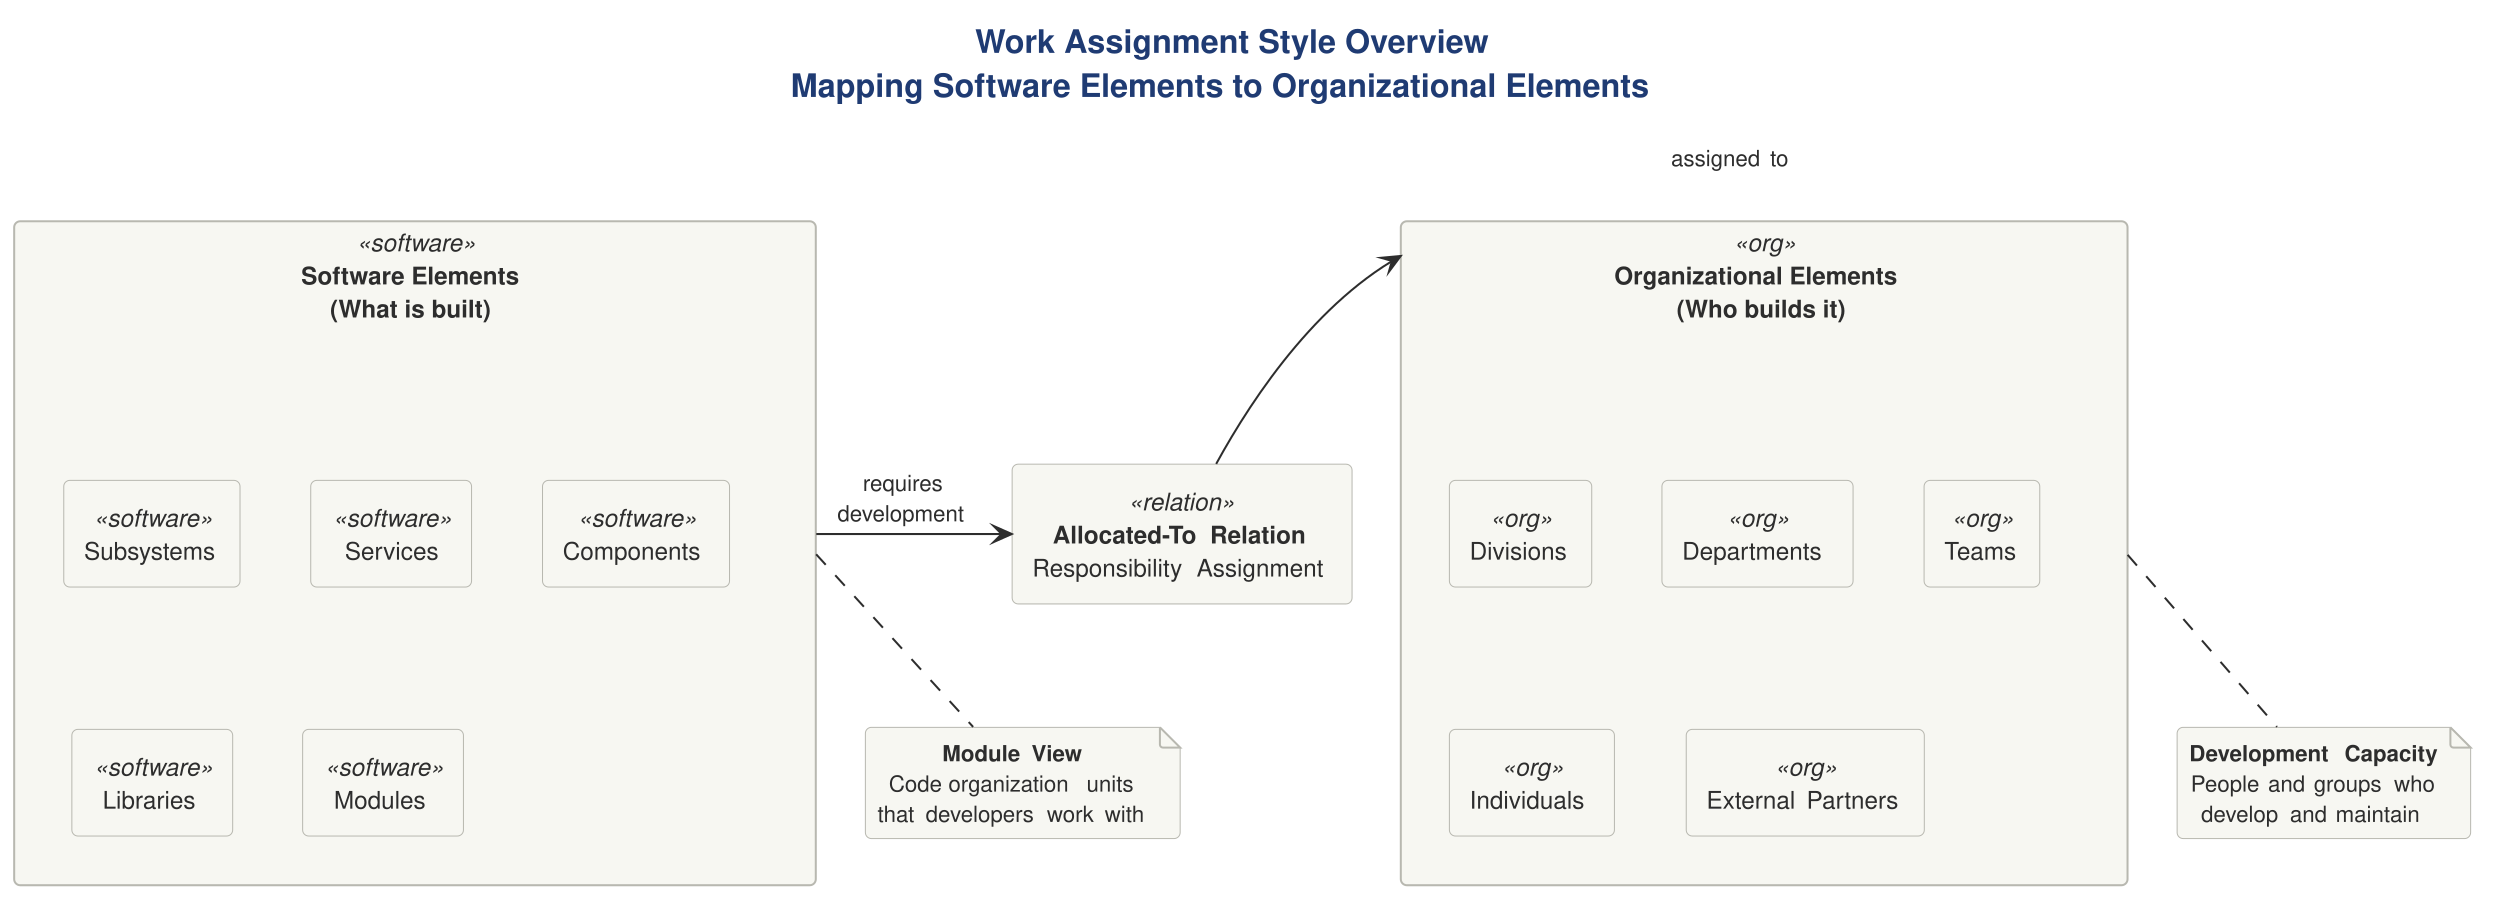
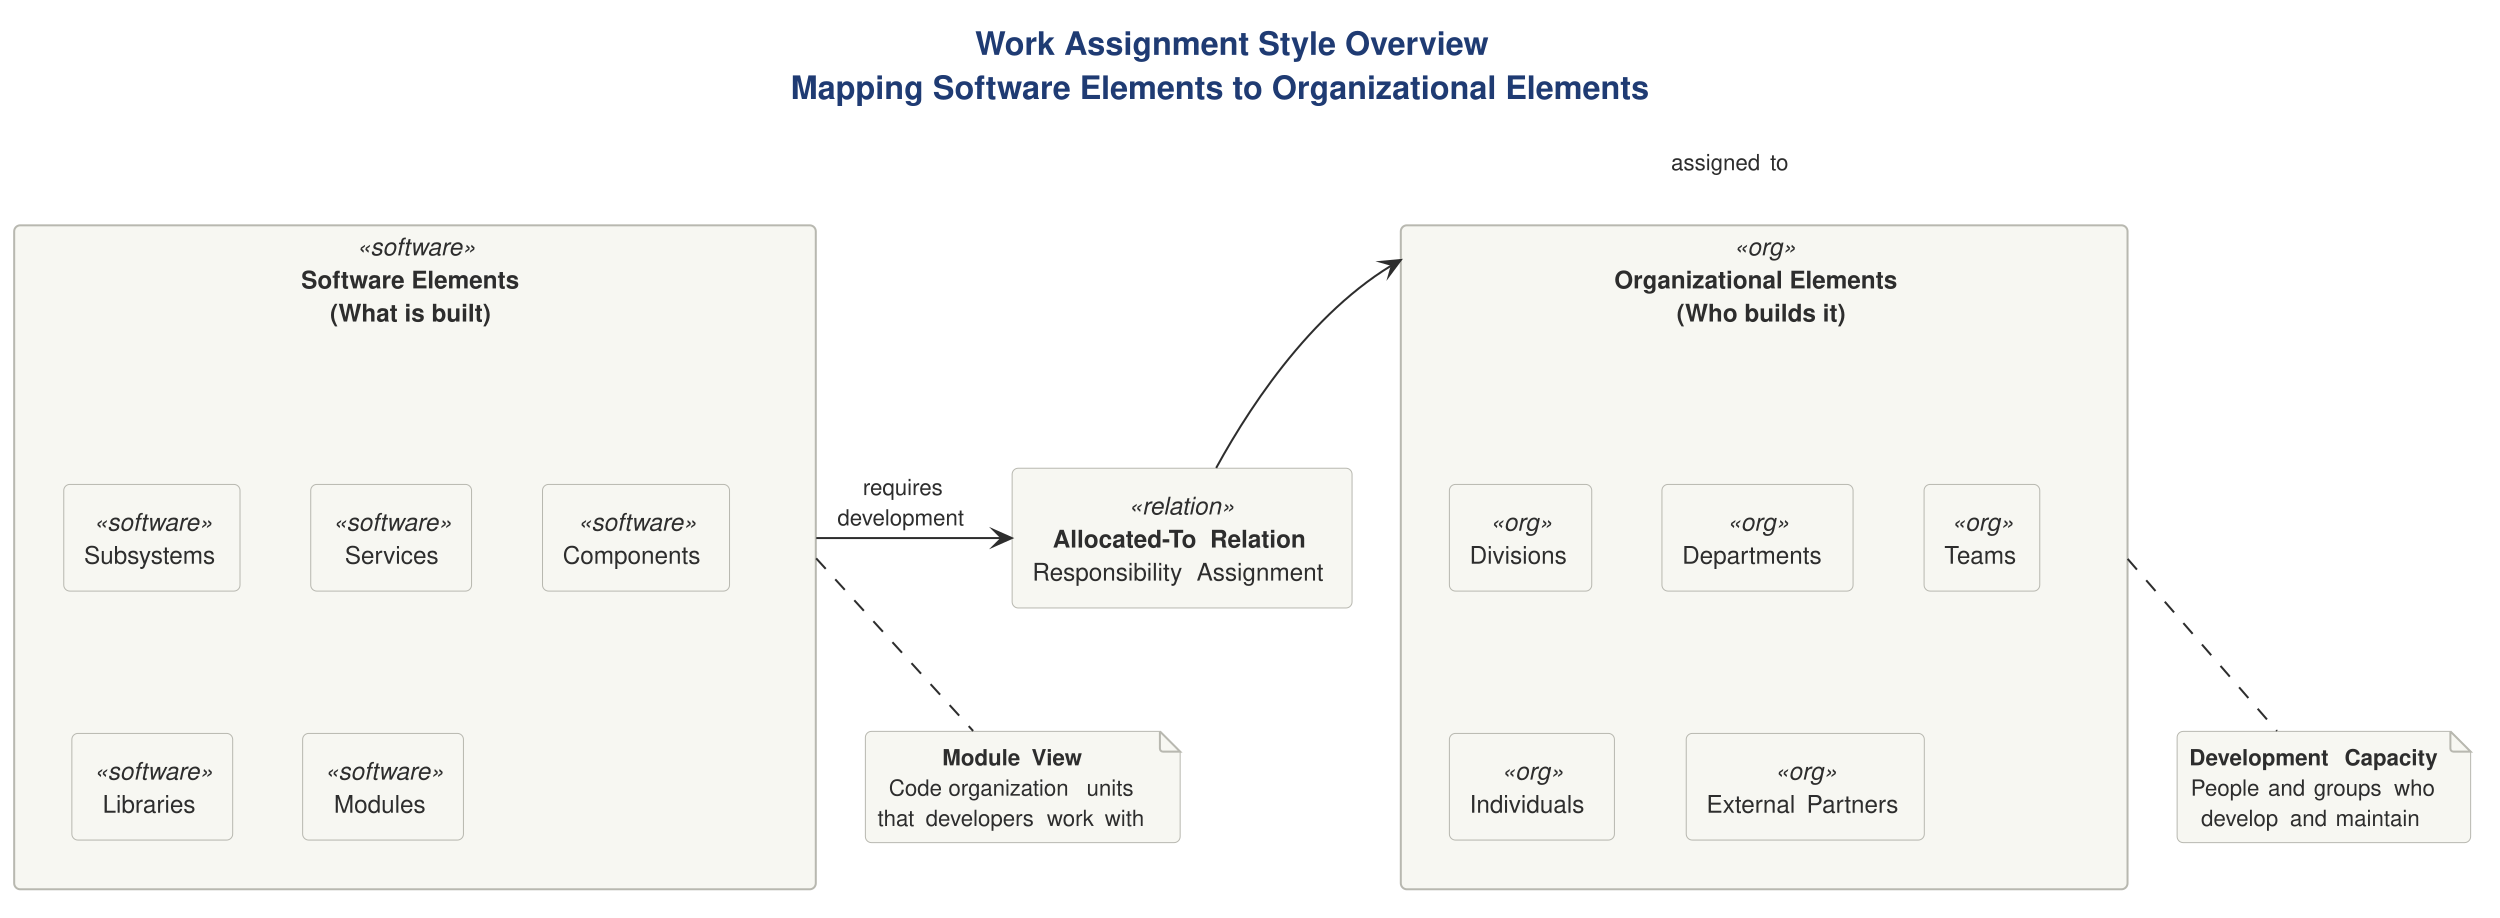
- <svg xmlns="http://www.w3.org/2000/svg" version="1.1" data-diagram-type="DESCRIPTION" style="width:1235px;height:451px;" width="1235px" height="451px" viewBox="0 0 1235 451" zoomAndPan="magnify" preserveAspectRatio="none" contentStyleType="text/css">
+ <svg xmlns="http://www.w3.org/2000/svg" version="1.1" data-diagram-type="DESCRIPTION" style="width:1235px;height:453px;" width="1235px" height="453px" viewBox="0 0 1235 453" zoomAndPan="magnify" preserveAspectRatio="none" contentStyleType="text/css">
  <defs />
  <g font-family="sans-serif" lengthAdjust="spacing">
    <g class="title" data-source-line="6">
-       <text x="481.733" y="26.104" fill="#1F3B73" font-size="16" textLength="265.025" font-weight="700" font-family="'Helvetica'">Work Assignment Style Overview</text>
-       <text x="390.597" y="47.896" fill="#1F3B73" font-size="16" textLength="447.297" font-weight="700" font-family="'Helvetica'">Mapping Software Elements to Organizational Elements</text>
+       <text x="481.733" y="27.104" fill="#1F3B73" font-size="16" textLength="265.025" font-weight="700" font-family="'Helvetica'">Work Assignment Style Overview</text>
+       <text x="390.597" y="48.896" fill="#1F3B73" font-size="16" textLength="447.297" font-weight="700" font-family="'Helvetica'">Mapping Software Elements to Organizational Elements</text>
    </g>
    <g class="cluster" data-qualified-name="SE" id="ent0001" data-source-line="9">
-       <rect x="7" y="109.307" width="396" height="328" fill="#F7F7F2" style="stroke:#B8B8B0;stroke-width:1;" rx="3" ry="3" />
-       <text x="176.278" y="124.135" fill="#2D2D2D" font-size="12" textLength="57.444" font-style="italic" font-family="'Helvetica'">«software»</text>
-       <text x="148.762" y="140.479" fill="#2D2D2D" font-size="12" textLength="112.477" font-weight="700" font-family="'Helvetica'">Software Elements</text>
-       <text x="163.024" y="156.823" fill="#2D2D2D" font-size="12" textLength="83.953" font-weight="700" font-family="'Helvetica'">(What is built)</text>
+       <rect x="7" y="111.307" width="396" height="328" fill="#F7F7F2" style="stroke:#B8B8B0;stroke-width:1;" rx="3" ry="3" />
+       <text x="176.278" y="126.135" fill="#2D2D2D" font-size="12" textLength="57.444" font-style="italic" font-family="'Helvetica'">«software»</text>
+       <text x="148.762" y="142.479" fill="#2D2D2D" font-size="12" textLength="112.477" font-weight="700" font-family="'Helvetica'">Software Elements</text>
+       <text x="163.024" y="158.823" fill="#2D2D2D" font-size="12" textLength="83.953" font-weight="700" font-family="'Helvetica'">(What is built)</text>
    </g>
    <g class="cluster" data-qualified-name="OE" id="ent0007" data-source-line="18">
-       <rect x="692" y="109.307" width="359" height="328" fill="#F7F7F2" style="stroke:#B8B8B0;stroke-width:1;" rx="3" ry="3" />
-       <text x="856.536" y="124.135" fill="#2D2D2D" font-size="12" textLength="29.928" font-style="italic" font-family="'Helvetica'">«org»</text>
-       <text x="797.447" y="140.479" fill="#2D2D2D" font-size="12" textLength="148.105" font-weight="700" font-family="'Helvetica'">Organizational Elements</text>
-       <text x="828.24" y="156.823" fill="#2D2D2D" font-size="12" textLength="86.521" font-weight="700" font-family="'Helvetica'">(Who builds it)</text>
+       <rect x="692" y="111.307" width="359" height="328" fill="#F7F7F2" style="stroke:#B8B8B0;stroke-width:1;" rx="3" ry="3" />
+       <text x="856.536" y="126.135" fill="#2D2D2D" font-size="12" textLength="29.928" font-style="italic" font-family="'Helvetica'">«org»</text>
+       <text x="797.447" y="142.479" fill="#2D2D2D" font-size="12" textLength="148.105" font-weight="700" font-family="'Helvetica'">Organizational Elements</text>
+       <text x="828.24" y="158.823" fill="#2D2D2D" font-size="12" textLength="86.521" font-weight="700" font-family="'Helvetica'">(Who builds it)</text>
    </g>
    <g class="entity" data-qualified-name="SE.sub" id="ent0002" data-source-line="10">
-       <rect x="31.5" y="237.307" width="87.068" height="52.688" fill="#F7F7F2" style="stroke:#B8B8B0;stroke-width:0.5;" rx="3" ry="3" />
-       <text x="46.312" y="260.135" fill="#2D2D2D" font-size="12" textLength="57.444" font-style="italic" font-family="'Helvetica'">«software»</text>
-       <text x="41.5" y="276.479" fill="#2D2D2D" font-size="12" textLength="67.068" font-family="'Helvetica'">Subsystems</text>
+       <rect x="31.5" y="239.307" width="87.068" height="52.688" fill="#F7F7F2" style="stroke:#B8B8B0;stroke-width:0.5;" rx="3" ry="3" />
+       <text x="46.312" y="262.135" fill="#2D2D2D" font-size="12" textLength="57.444" font-style="italic" font-family="'Helvetica'">«software»</text>
+       <text x="41.5" y="278.479" fill="#2D2D2D" font-size="12" textLength="67.068" font-family="'Helvetica'">Subsystems</text>
    </g>
    <g class="entity" data-qualified-name="SE.svc" id="ent0003" data-source-line="11">
-       <rect x="153.5" y="237.307" width="79.444" height="52.688" fill="#F7F7F2" style="stroke:#B8B8B0;stroke-width:0.5;" rx="3" ry="3" />
-       <text x="164.5" y="260.135" fill="#2D2D2D" font-size="12" textLength="57.444" font-style="italic" font-family="'Helvetica'">«software»</text>
-       <text x="170.332" y="276.479" fill="#2D2D2D" font-size="12" textLength="45.78" font-family="'Helvetica'">Services</text>
+       <rect x="153.5" y="239.307" width="79.444" height="52.688" fill="#F7F7F2" style="stroke:#B8B8B0;stroke-width:0.5;" rx="3" ry="3" />
+       <text x="164.5" y="262.135" fill="#2D2D2D" font-size="12" textLength="57.444" font-style="italic" font-family="'Helvetica'">«software»</text>
+       <text x="170.332" y="278.479" fill="#2D2D2D" font-size="12" textLength="45.78" font-family="'Helvetica'">Services</text>
    </g>
    <g class="entity" data-qualified-name="SE.comp" id="ent0004" data-source-line="12">
-       <rect x="268" y="237.307" width="92.385" height="52.688" fill="#F7F7F2" style="stroke:#B8B8B0;stroke-width:0.5;" rx="3" ry="3" />
-       <text x="285.47" y="260.135" fill="#2D2D2D" font-size="12" textLength="57.444" font-style="italic" font-family="'Helvetica'">«software»</text>
-       <text x="278" y="276.479" fill="#2D2D2D" font-size="12" textLength="72.385" font-family="'Helvetica'">Components</text>
+       <rect x="268" y="239.307" width="92.385" height="52.688" fill="#F7F7F2" style="stroke:#B8B8B0;stroke-width:0.5;" rx="3" ry="3" />
+       <text x="285.47" y="262.135" fill="#2D2D2D" font-size="12" textLength="57.444" font-style="italic" font-family="'Helvetica'">«software»</text>
+       <text x="278" y="278.479" fill="#2D2D2D" font-size="12" textLength="72.385" font-family="'Helvetica'">Components</text>
    </g>
    <g class="entity" data-qualified-name="SE.lib" id="ent0005" data-source-line="13">
-       <rect x="35.5" y="360.307" width="79.444" height="52.688" fill="#F7F7F2" style="stroke:#B8B8B0;stroke-width:0.5;" rx="3" ry="3" />
-       <text x="46.5" y="383.135" fill="#2D2D2D" font-size="12" textLength="57.444" font-style="italic" font-family="'Helvetica'">«software»</text>
-       <text x="50.712" y="399.479" fill="#2D2D2D" font-size="12" textLength="49.02" font-family="'Helvetica'">Libraries</text>
+       <rect x="35.5" y="362.307" width="79.444" height="52.688" fill="#F7F7F2" style="stroke:#B8B8B0;stroke-width:0.5;" rx="3" ry="3" />
+       <text x="46.5" y="385.135" fill="#2D2D2D" font-size="12" textLength="57.444" font-style="italic" font-family="'Helvetica'">«software»</text>
+       <text x="50.712" y="401.479" fill="#2D2D2D" font-size="12" textLength="49.02" font-family="'Helvetica'">Libraries</text>
    </g>
    <g class="entity" data-qualified-name="SE.mod" id="ent0006" data-source-line="14">
-       <rect x="149.5" y="360.307" width="79.444" height="52.688" fill="#F7F7F2" style="stroke:#B8B8B0;stroke-width:0.5;" rx="3" ry="3" />
-       <text x="160.5" y="383.135" fill="#2D2D2D" font-size="12" textLength="57.444" font-style="italic" font-family="'Helvetica'">«software»</text>
-       <text x="164.946" y="399.479" fill="#2D2D2D" font-size="12" textLength="48.552" font-family="'Helvetica'">Modules</text>
+       <rect x="149.5" y="362.307" width="79.444" height="52.688" fill="#F7F7F2" style="stroke:#B8B8B0;stroke-width:0.5;" rx="3" ry="3" />
+       <text x="160.5" y="385.135" fill="#2D2D2D" font-size="12" textLength="57.444" font-style="italic" font-family="'Helvetica'">«software»</text>
+       <text x="164.946" y="401.479" fill="#2D2D2D" font-size="12" textLength="48.552" font-family="'Helvetica'">Modules</text>
    </g>
    <g class="entity" data-qualified-name="OE.div" id="ent0008" data-source-line="19">
-       <rect x="716" y="237.307" width="70.316" height="52.688" fill="#F7F7F2" style="stroke:#B8B8B0;stroke-width:0.5;" rx="3" ry="3" />
-       <text x="736.194" y="260.135" fill="#2D2D2D" font-size="12" textLength="29.928" font-style="italic" font-family="'Helvetica'">«org»</text>
-       <text x="726" y="276.479" fill="#2D2D2D" font-size="12" textLength="50.316" font-family="'Helvetica'">Divisions</text>
+       <rect x="716" y="239.307" width="70.316" height="52.688" fill="#F7F7F2" style="stroke:#B8B8B0;stroke-width:0.5;" rx="3" ry="3" />
+       <text x="736.194" y="262.135" fill="#2D2D2D" font-size="12" textLength="29.928" font-style="italic" font-family="'Helvetica'">«org»</text>
+       <text x="726" y="278.479" fill="#2D2D2D" font-size="12" textLength="50.316" font-family="'Helvetica'">Divisions</text>
    </g>
    <g class="entity" data-qualified-name="OE.dept" id="ent0009" data-source-line="20">
-       <rect x="821" y="237.307" width="94.413" height="52.688" fill="#F7F7F2" style="stroke:#B8B8B0;stroke-width:0.5;" rx="3" ry="3" />
-       <text x="853.242" y="260.135" fill="#2D2D2D" font-size="12" textLength="29.928" font-style="italic" font-family="'Helvetica'">«org»</text>
-       <text x="831" y="276.479" fill="#2D2D2D" font-size="12" textLength="74.413" font-family="'Helvetica'">Departments</text>
+       <rect x="821" y="239.307" width="94.413" height="52.688" fill="#F7F7F2" style="stroke:#B8B8B0;stroke-width:0.5;" rx="3" ry="3" />
+       <text x="853.242" y="262.135" fill="#2D2D2D" font-size="12" textLength="29.928" font-style="italic" font-family="'Helvetica'">«org»</text>
+       <text x="831" y="278.479" fill="#2D2D2D" font-size="12" textLength="74.413" font-family="'Helvetica'">Departments</text>
    </g>
    <g class="entity" data-qualified-name="OE.team" id="ent0010" data-source-line="21">
-       <rect x="950.5" y="237.307" width="57.14" height="52.688" fill="#F7F7F2" style="stroke:#B8B8B0;stroke-width:0.5;" rx="3" ry="3" />
-       <text x="964.106" y="260.135" fill="#2D2D2D" font-size="12" textLength="29.928" font-style="italic" font-family="'Helvetica'">«org»</text>
-       <text x="960.5" y="276.479" fill="#2D2D2D" font-size="12" textLength="37.14" font-family="'Helvetica'">Teams</text>
+       <rect x="950.5" y="239.307" width="57.14" height="52.688" fill="#F7F7F2" style="stroke:#B8B8B0;stroke-width:0.5;" rx="3" ry="3" />
+       <text x="964.106" y="262.135" fill="#2D2D2D" font-size="12" textLength="29.928" font-style="italic" font-family="'Helvetica'">«org»</text>
+       <text x="960.5" y="278.479" fill="#2D2D2D" font-size="12" textLength="37.14" font-family="'Helvetica'">Teams</text>
    </g>
    <g class="entity" data-qualified-name="OE.ind" id="ent0011" data-source-line="22">
-       <rect x="716" y="360.307" width="81.524" height="52.688" fill="#F7F7F2" style="stroke:#B8B8B0;stroke-width:0.5;" rx="3" ry="3" />
-       <text x="741.798" y="383.135" fill="#2D2D2D" font-size="12" textLength="29.928" font-style="italic" font-family="'Helvetica'">«org»</text>
-       <text x="726" y="399.479" fill="#2D2D2D" font-size="12" textLength="61.524" font-family="'Helvetica'">Individuals</text>
+       <rect x="716" y="362.307" width="81.524" height="52.688" fill="#F7F7F2" style="stroke:#B8B8B0;stroke-width:0.5;" rx="3" ry="3" />
+       <text x="741.798" y="385.135" fill="#2D2D2D" font-size="12" textLength="29.928" font-style="italic" font-family="'Helvetica'">«org»</text>
+       <text x="726" y="401.479" fill="#2D2D2D" font-size="12" textLength="61.524" font-family="'Helvetica'">Individuals</text>
    </g>
    <g class="entity" data-qualified-name="OE.ext" id="ent0012" data-source-line="23">
-       <rect x="833" y="360.307" width="117.609" height="52.688" fill="#F7F7F2" style="stroke:#B8B8B0;stroke-width:0.5;" rx="3" ry="3" />
-       <text x="876.84" y="383.135" fill="#2D2D2D" font-size="12" textLength="29.928" font-style="italic" font-family="'Helvetica'">«org»</text>
-       <text x="843" y="399.479" fill="#2D2D2D" font-size="12" textLength="46.32" font-family="'Helvetica'">External</text>
-       <text x="889.32" y="399.479" fill="#2D2D2D" font-size="12" font-family="'Helvetica'"> </text>
-       <text x="892.44" y="399.479" fill="#2D2D2D" font-size="12" textLength="48.168" font-family="'Helvetica'">Partners</text>
+       <rect x="833" y="362.307" width="117.609" height="52.688" fill="#F7F7F2" style="stroke:#B8B8B0;stroke-width:0.5;" rx="3" ry="3" />
+       <text x="876.84" y="385.135" fill="#2D2D2D" font-size="12" textLength="29.928" font-style="italic" font-family="'Helvetica'">«org»</text>
+       <text x="843" y="401.479" fill="#2D2D2D" font-size="12" textLength="46.32" font-family="'Helvetica'">External</text>
+       <text x="889.32" y="401.479" fill="#2D2D2D" font-size="12" font-family="'Helvetica'"> </text>
+       <text x="892.44" y="401.479" fill="#2D2D2D" font-size="12" textLength="48.168" font-family="'Helvetica'">Partners</text>
    </g>
    <g class="entity" data-qualified-name="alloc" id="ent0013" data-source-line="27">
-       <rect x="500" y="229.307" width="167.913" height="69.032" fill="#F7F7F2" style="stroke:#B8B8B0;stroke-width:0.5;" rx="3" ry="3" />
-       <text x="557.502" y="252.135" fill="#2D2D2D" font-size="12" textLength="52.908" font-style="italic" font-family="'Helvetica'">«relation»</text>
-       <text x="520.056" y="268.479" fill="#2D2D2D" font-size="12" textLength="74.581" font-weight="700" font-family="'Helvetica'">Allocated-To</text>
-       <text x="594.637" y="268.479" fill="#2D2D2D" font-size="12" font-weight="700" font-family="'Helvetica'"> </text>
-       <text x="597.757" y="268.479" fill="#2D2D2D" font-size="12" textLength="50.1" font-weight="700" font-family="'Helvetica'">Relation</text>
-       <text x="510" y="284.823" fill="#2D2D2D" font-size="12" textLength="78.001" font-family="'Helvetica'">Responsibility</text>
-       <text x="588.001" y="284.823" fill="#2D2D2D" font-size="12" font-family="'Helvetica'"> </text>
-       <text x="591.121" y="284.823" fill="#2D2D2D" font-size="12" textLength="66.792" font-family="'Helvetica'">Assignment</text>
+       <rect x="500" y="231.307" width="167.913" height="69.032" fill="#F7F7F2" style="stroke:#B8B8B0;stroke-width:0.5;" rx="3" ry="3" />
+       <text x="557.502" y="254.135" fill="#2D2D2D" font-size="12" textLength="52.908" font-style="italic" font-family="'Helvetica'">«relation»</text>
+       <text x="520.056" y="270.479" fill="#2D2D2D" font-size="12" textLength="74.581" font-weight="700" font-family="'Helvetica'">Allocated-To</text>
+       <text x="594.637" y="270.479" fill="#2D2D2D" font-size="12" font-weight="700" font-family="'Helvetica'"> </text>
+       <text x="597.757" y="270.479" fill="#2D2D2D" font-size="12" textLength="50.1" font-weight="700" font-family="'Helvetica'">Relation</text>
+       <text x="510" y="286.823" fill="#2D2D2D" font-size="12" textLength="78.001" font-family="'Helvetica'">Responsibility</text>
+       <text x="588.001" y="286.823" fill="#2D2D2D" font-size="12" font-family="'Helvetica'"> </text>
+       <text x="591.121" y="286.823" fill="#2D2D2D" font-size="12" textLength="66.792" font-family="'Helvetica'">Assignment</text>
    </g>
    <g class="entity" data-qualified-name="GMN16" id="ent0017" data-source-line="33">
-       <path d="M427.5,362.307 L427.5,411.253 A3,3 0 0 0 430.5,414.253 L579.996,414.253 A3,3 0 0 0 582.996,411.253 L582.996,369.307 L572.996,359.307 L430.5,359.307 A3,3 0 0 0 427.5,362.307" style="stroke:#B8B8B0;stroke-width:0.5;" fill="#F7F7F2" />
-       <path d="M572.996,359.307 L572.996,367.807 A1.5,1.5 0 0 0 574.496,369.307 L582.996,369.307 L572.996,359.307" style="stroke:#B8B8B0;stroke-width:1;" fill="#F7F7F2" />
-       <text x="465.493" y="376.066" fill="#2D2D2D" font-size="11" textLength="41.228" font-weight="700" font-family="'Helvetica'">Module</text>
-       <text x="506.721" y="376.066" fill="#2D2D2D" font-size="11" font-weight="700" font-family="'Helvetica'"> </text>
-       <text x="509.581" y="376.066" fill="#2D2D2D" font-size="11" textLength="26.422" font-weight="700" font-family="'Helvetica'">View</text>
-       <text x="439.077" y="391.048" fill="#2D2D2D" font-size="11" textLength="26.576" font-family="'Helvetica'">Code</text>
-       <text x="465.653" y="391.048" fill="#2D2D2D" font-size="11" font-family="'Helvetica'"> </text>
-       <text x="468.513" y="391.048" fill="#2D2D2D" font-size="11" textLength="65.373" font-family="'Helvetica'">organization</text>
-       <text x="533.885" y="391.048" fill="#2D2D2D" font-size="11" font-family="'Helvetica'"> </text>
-       <text x="536.745" y="391.048" fill="#2D2D2D" font-size="11" textLength="25.674" font-family="'Helvetica'">units</text>
-       <text x="433.5" y="406.03" fill="#2D2D2D" font-size="11" textLength="20.911" font-family="'Helvetica'">that</text>
-       <text x="454.411" y="406.03" fill="#2D2D2D" font-size="11" font-family="'Helvetica'"> </text>
-       <text x="457.271" y="406.03" fill="#2D2D2D" font-size="11" textLength="57.035" font-family="'Helvetica'">developers</text>
-       <text x="514.305" y="406.03" fill="#2D2D2D" font-size="11" font-family="'Helvetica'"> </text>
-       <text x="517.165" y="406.03" fill="#2D2D2D" font-size="11" textLength="25.718" font-family="'Helvetica'">work</text>
-       <text x="542.883" y="406.03" fill="#2D2D2D" font-size="11" font-family="'Helvetica'"> </text>
-       <text x="545.743" y="406.03" fill="#2D2D2D" font-size="11" textLength="22.253" font-family="'Helvetica'">with</text>
+       <path d="M427.5,364.307 L427.5,413.253 A3,3 0 0 0 430.5,416.253 L579.996,416.253 A3,3 0 0 0 582.996,413.253 L582.996,371.307 L572.996,361.307 L430.5,361.307 A3,3 0 0 0 427.5,364.307" style="stroke:#B8B8B0;stroke-width:0.5;" fill="#F7F7F2" />
+       <path d="M572.996,361.307 L572.996,369.807 A1.5,1.5 0 0 0 574.496,371.307 L582.996,371.307 L572.996,361.307" style="stroke:#B8B8B0;stroke-width:1;" fill="#F7F7F2" />
+       <text x="465.493" y="378.066" fill="#2D2D2D" font-size="11" textLength="41.228" font-weight="700" font-family="'Helvetica'">Module</text>
+       <text x="506.721" y="378.066" fill="#2D2D2D" font-size="11" font-weight="700" font-family="'Helvetica'"> </text>
+       <text x="509.581" y="378.066" fill="#2D2D2D" font-size="11" textLength="26.422" font-weight="700" font-family="'Helvetica'">View</text>
+       <text x="439.077" y="393.048" fill="#2D2D2D" font-size="11" textLength="26.576" font-family="'Helvetica'">Code</text>
+       <text x="465.653" y="393.048" fill="#2D2D2D" font-size="11" font-family="'Helvetica'"> </text>
+       <text x="468.513" y="393.048" fill="#2D2D2D" font-size="11" textLength="65.373" font-family="'Helvetica'">organization</text>
+       <text x="533.885" y="393.048" fill="#2D2D2D" font-size="11" font-family="'Helvetica'"> </text>
+       <text x="536.745" y="393.048" fill="#2D2D2D" font-size="11" textLength="25.674" font-family="'Helvetica'">units</text>
+       <text x="433.5" y="408.03" fill="#2D2D2D" font-size="11" textLength="20.911" font-family="'Helvetica'">that</text>
+       <text x="454.411" y="408.03" fill="#2D2D2D" font-size="11" font-family="'Helvetica'"> </text>
+       <text x="457.271" y="408.03" fill="#2D2D2D" font-size="11" textLength="57.035" font-family="'Helvetica'">developers</text>
+       <text x="514.305" y="408.03" fill="#2D2D2D" font-size="11" font-family="'Helvetica'"> </text>
+       <text x="517.165" y="408.03" fill="#2D2D2D" font-size="11" textLength="25.718" font-family="'Helvetica'">work</text>
+       <text x="542.883" y="408.03" fill="#2D2D2D" font-size="11" font-family="'Helvetica'"> </text>
+       <text x="545.743" y="408.03" fill="#2D2D2D" font-size="11" textLength="22.253" font-family="'Helvetica'">with</text>
    </g>
    <g class="entity" data-qualified-name="GMN19" id="ent0020" data-source-line="39">
-       <path d="M1075.5,362.307 L1075.5,411.253 A3,3 0 0 0 1078.5,414.253 L1217.491,414.253 A3,3 0 0 0 1220.491,411.253 L1220.491,369.307 L1210.491,359.307 L1078.5,359.307 A3,3 0 0 0 1075.5,362.307" style="stroke:#B8B8B0;stroke-width:0.5;" fill="#F7F7F2" />
-       <path d="M1210.491,359.307 L1210.491,367.807 A1.5,1.5 0 0 0 1211.991,369.307 L1220.491,369.307 L1210.491,359.307" style="stroke:#B8B8B0;stroke-width:1;" fill="#F7F7F2" />
-       <text x="1081.5" y="376.066" fill="#2D2D2D" font-size="11" textLength="73.831" font-weight="700" font-family="'Helvetica'">Development</text>
-       <text x="1155.331" y="376.066" fill="#2D2D2D" font-size="11" font-weight="700" font-family="'Helvetica'"> </text>
-       <text x="1158.191" y="376.066" fill="#2D2D2D" font-size="11" textLength="47.3" font-weight="700" font-family="'Helvetica'">Capacity</text>
-       <text x="1082.231" y="391.048" fill="#2D2D2D" font-size="11" textLength="35.321" font-family="'Helvetica'">People</text>
-       <text x="1117.552" y="391.048" fill="#2D2D2D" font-size="11" font-family="'Helvetica'"> </text>
-       <text x="1120.412" y="391.048" fill="#2D2D2D" font-size="11" textLength="19.734" font-family="'Helvetica'">and</text>
-       <text x="1140.146" y="391.048" fill="#2D2D2D" font-size="11" font-family="'Helvetica'"> </text>
-       <text x="1143.006" y="391.048" fill="#2D2D2D" font-size="11" textLength="36.795" font-family="'Helvetica'">groups</text>
-       <text x="1179.801" y="391.048" fill="#2D2D2D" font-size="11" font-family="'Helvetica'"> </text>
-       <text x="1182.661" y="391.048" fill="#2D2D2D" font-size="11" textLength="22.099" font-family="'Helvetica'">who</text>
-       <text x="1087.324" y="406.03" fill="#2D2D2D" font-size="11" textLength="41.019" font-family="'Helvetica'">develop</text>
-       <text x="1128.343" y="406.03" fill="#2D2D2D" font-size="11" font-family="'Helvetica'"> </text>
-       <text x="1131.203" y="406.03" fill="#2D2D2D" font-size="11" textLength="19.734" font-family="'Helvetica'">and</text>
-       <text x="1150.937" y="406.03" fill="#2D2D2D" font-size="11" font-family="'Helvetica'"> </text>
-       <text x="1153.797" y="406.03" fill="#2D2D2D" font-size="11" textLength="45.87" font-family="'Helvetica'">maintain</text>
+       <path d="M1075.5,364.307 L1075.5,413.253 A3,3 0 0 0 1078.5,416.253 L1217.491,416.253 A3,3 0 0 0 1220.491,413.253 L1220.491,371.307 L1210.491,361.307 L1078.5,361.307 A3,3 0 0 0 1075.5,364.307" style="stroke:#B8B8B0;stroke-width:0.5;" fill="#F7F7F2" />
+       <path d="M1210.491,361.307 L1210.491,369.807 A1.5,1.5 0 0 0 1211.991,371.307 L1220.491,371.307 L1210.491,361.307" style="stroke:#B8B8B0;stroke-width:1;" fill="#F7F7F2" />
+       <text x="1081.5" y="378.066" fill="#2D2D2D" font-size="11" textLength="73.831" font-weight="700" font-family="'Helvetica'">Development</text>
+       <text x="1155.331" y="378.066" fill="#2D2D2D" font-size="11" font-weight="700" font-family="'Helvetica'"> </text>
+       <text x="1158.191" y="378.066" fill="#2D2D2D" font-size="11" textLength="47.3" font-weight="700" font-family="'Helvetica'">Capacity</text>
+       <text x="1082.231" y="393.048" fill="#2D2D2D" font-size="11" textLength="35.321" font-family="'Helvetica'">People</text>
+       <text x="1117.552" y="393.048" fill="#2D2D2D" font-size="11" font-family="'Helvetica'"> </text>
+       <text x="1120.412" y="393.048" fill="#2D2D2D" font-size="11" textLength="19.734" font-family="'Helvetica'">and</text>
+       <text x="1140.146" y="393.048" fill="#2D2D2D" font-size="11" font-family="'Helvetica'"> </text>
+       <text x="1143.006" y="393.048" fill="#2D2D2D" font-size="11" textLength="36.795" font-family="'Helvetica'">groups</text>
+       <text x="1179.801" y="393.048" fill="#2D2D2D" font-size="11" font-family="'Helvetica'"> </text>
+       <text x="1182.661" y="393.048" fill="#2D2D2D" font-size="11" textLength="22.099" font-family="'Helvetica'">who</text>
+       <text x="1087.324" y="408.03" fill="#2D2D2D" font-size="11" textLength="41.019" font-family="'Helvetica'">develop</text>
+       <text x="1128.343" y="408.03" fill="#2D2D2D" font-size="11" font-family="'Helvetica'"> </text>
+       <text x="1131.203" y="408.03" fill="#2D2D2D" font-size="11" textLength="19.734" font-family="'Helvetica'">and</text>
+       <text x="1150.937" y="408.03" fill="#2D2D2D" font-size="11" font-family="'Helvetica'"> </text>
+       <text x="1153.797" y="408.03" fill="#2D2D2D" font-size="11" textLength="45.87" font-family="'Helvetica'">maintain</text>
    </g>
    <g class="link" data-entity-1="ent0001" data-entity-2="ent0013" id="lnk14" data-source-line="29" data-link-type="dependency">
-       <path d="M403.24,263.807 C404.554,263.807 406.01,263.807 407.594,263.807 C413.931,263.807 422.333,263.807 432.038,263.807 C451.448,263.807 471.07,263.807 494.81,263.807" style="stroke:#2D2D2D;stroke-width:1;" fill="none" id="SE-to-alloc" />
-       <polygon points="499.81,263.807,490.81,259.807,494.81,263.807,490.81,267.807,499.81,263.807" fill="#2D2D2D" style="stroke:#2D2D2D;stroke-width:1;stroke-linejoin:miter;stroke-miterlimit:10;" />
-       <text x="426.236" y="242.566" fill="#2D2D2D" font-size="11" textLength="43.164" font-family="'Helvetica'">requires</text>
-       <text x="413.68" y="257.548" fill="#2D2D2D" font-size="11" textLength="68.276" font-family="'Helvetica'">development</text>
+       <path d="M403.24,265.807 C404.554,265.807 406.01,265.807 407.594,265.807 C413.931,265.807 422.333,265.807 432.038,265.807 C451.448,265.807 471.07,265.807 494.81,265.807" style="stroke:#2D2D2D;stroke-width:1;" fill="none" id="SE-to-alloc" />
+       <polygon points="499.81,265.807,490.81,261.807,494.81,265.807,490.81,269.807,499.81,265.807" fill="#2D2D2D" style="stroke:#2D2D2D;stroke-width:1;stroke-linejoin:miter;stroke-miterlimit:10;" />
+       <text x="426.236" y="244.566" fill="#2D2D2D" font-size="11" textLength="43.164" font-family="'Helvetica'">requires</text>
+       <text x="413.68" y="259.548" fill="#2D2D2D" font-size="11" textLength="68.276" font-family="'Helvetica'">development</text>
    </g>
    <g class="link" data-entity-1="ent0013" data-entity-2="ent0007" id="lnk15" data-source-line="30" data-link-type="dependency">
-       <path d="M600.79,229.167 C610.195,211.997 623.405,190.77 640.06,171.091 C648.388,161.251 657.576,151.799 667.581,143.435 C672.584,139.253 677.79,135.343 683.195,131.792 C685.898,130.017 688.65,128.332 691.451,126.747 C691.626,126.648 687.439,128.992 687.614,128.894" style="stroke:#2D2D2D;stroke-width:1;" fill="none" id="alloc-to-OE" />
-       <polygon points="691.977,126.451,682.17,127.358,687.614,128.894,686.078,134.338,691.977,126.451" fill="#2D2D2D" style="stroke:#2D2D2D;stroke-width:1;stroke-linejoin:miter;stroke-miterlimit:10;" />
-       <text x="825.5" y="82.066" fill="#2D2D2D" font-size="11" textLength="46.079" font-family="'Helvetica'">assigned</text>
-       <text x="871.579" y="82.066" fill="#2D2D2D" font-size="11" font-family="'Helvetica'"> </text>
-       <text x="874.439" y="82.066" fill="#2D2D2D" font-size="11" textLength="10.626" font-family="'Helvetica'">to</text>
+       <path d="M600.79,231.167 C610.195,213.997 623.405,192.77 640.06,173.091 C648.388,163.251 657.576,153.799 667.581,145.435 C672.584,141.253 677.79,137.343 683.195,133.792 C685.898,132.017 688.65,130.332 691.451,128.747 C691.626,128.648 687.439,130.992 687.614,130.894" style="stroke:#2D2D2D;stroke-width:1;" fill="none" id="alloc-to-OE" />
+       <polygon points="691.977,128.451,682.17,129.358,687.614,130.894,686.078,136.338,691.977,128.451" fill="#2D2D2D" style="stroke:#2D2D2D;stroke-width:1;stroke-linejoin:miter;stroke-miterlimit:10;" />
+       <text x="825.5" y="84.066" fill="#2D2D2D" font-size="11" textLength="46.079" font-family="'Helvetica'">assigned</text>
+       <text x="871.579" y="84.066" fill="#2D2D2D" font-size="11" font-family="'Helvetica'"> </text>
+       <text x="874.439" y="84.066" fill="#2D2D2D" font-size="11" textLength="10.626" font-family="'Helvetica'">to</text>
    </g>
    <g class="link" data-entity-1="ent0001" data-entity-2="ent0017" id="lnk18" data-source-line="33" data-link-type="association">
-       <path d="M403.193,273.821 C403.275,273.91 403.357,274.001 403.439,274.091 C403.604,274.273 403.771,274.456 403.94,274.642 C404.278,275.014 404.624,275.395 404.978,275.784 C410.64,282.012 418.304,290.441 426.886,299.881 C444.05,318.76 464.885,341.677 480.72,359.097" style="stroke:#2D2D2D;stroke-width:1;stroke-dasharray:7,7;" fill="none" id="SE-GMN16" />
+       <path d="M403.193,275.821 C403.275,275.91 403.357,276.001 403.439,276.091 C403.604,276.273 403.771,276.456 403.94,276.642 C404.278,277.014 404.624,277.395 404.978,277.784 C410.64,284.012 418.304,292.441 426.886,301.881 C444.05,320.76 464.885,343.677 480.72,361.097" style="stroke:#2D2D2D;stroke-width:1;stroke-dasharray:7,7;" fill="none" id="SE-GMN16" />
    </g>
    <g class="link" data-entity-1="ent0007" data-entity-2="ent0020" id="lnk21" data-source-line="39" data-link-type="association">
-       <path d="M1051.056,274.091 C1051.213,274.273 1051.373,274.456 1051.534,274.642 C1051.857,275.014 1052.187,275.395 1052.525,275.784 C1057.929,282.012 1065.244,290.441 1073.435,299.881 C1089.817,318.76 1109.705,341.677 1124.82,359.097" style="stroke:#2D2D2D;stroke-width:1;stroke-dasharray:7,7;" fill="none" id="OE-GMN19" />
+       <path d="M1051.056,276.091 C1051.213,276.273 1051.373,276.456 1051.534,276.642 C1051.857,277.014 1052.187,277.395 1052.525,277.784 C1057.929,284.012 1065.244,292.441 1073.435,301.881 C1089.817,320.76 1109.705,343.677 1124.82,361.097" style="stroke:#2D2D2D;stroke-width:1;stroke-dasharray:7,7;" fill="none" id="OE-GMN19" />
    </g>
  </g>
</svg>
